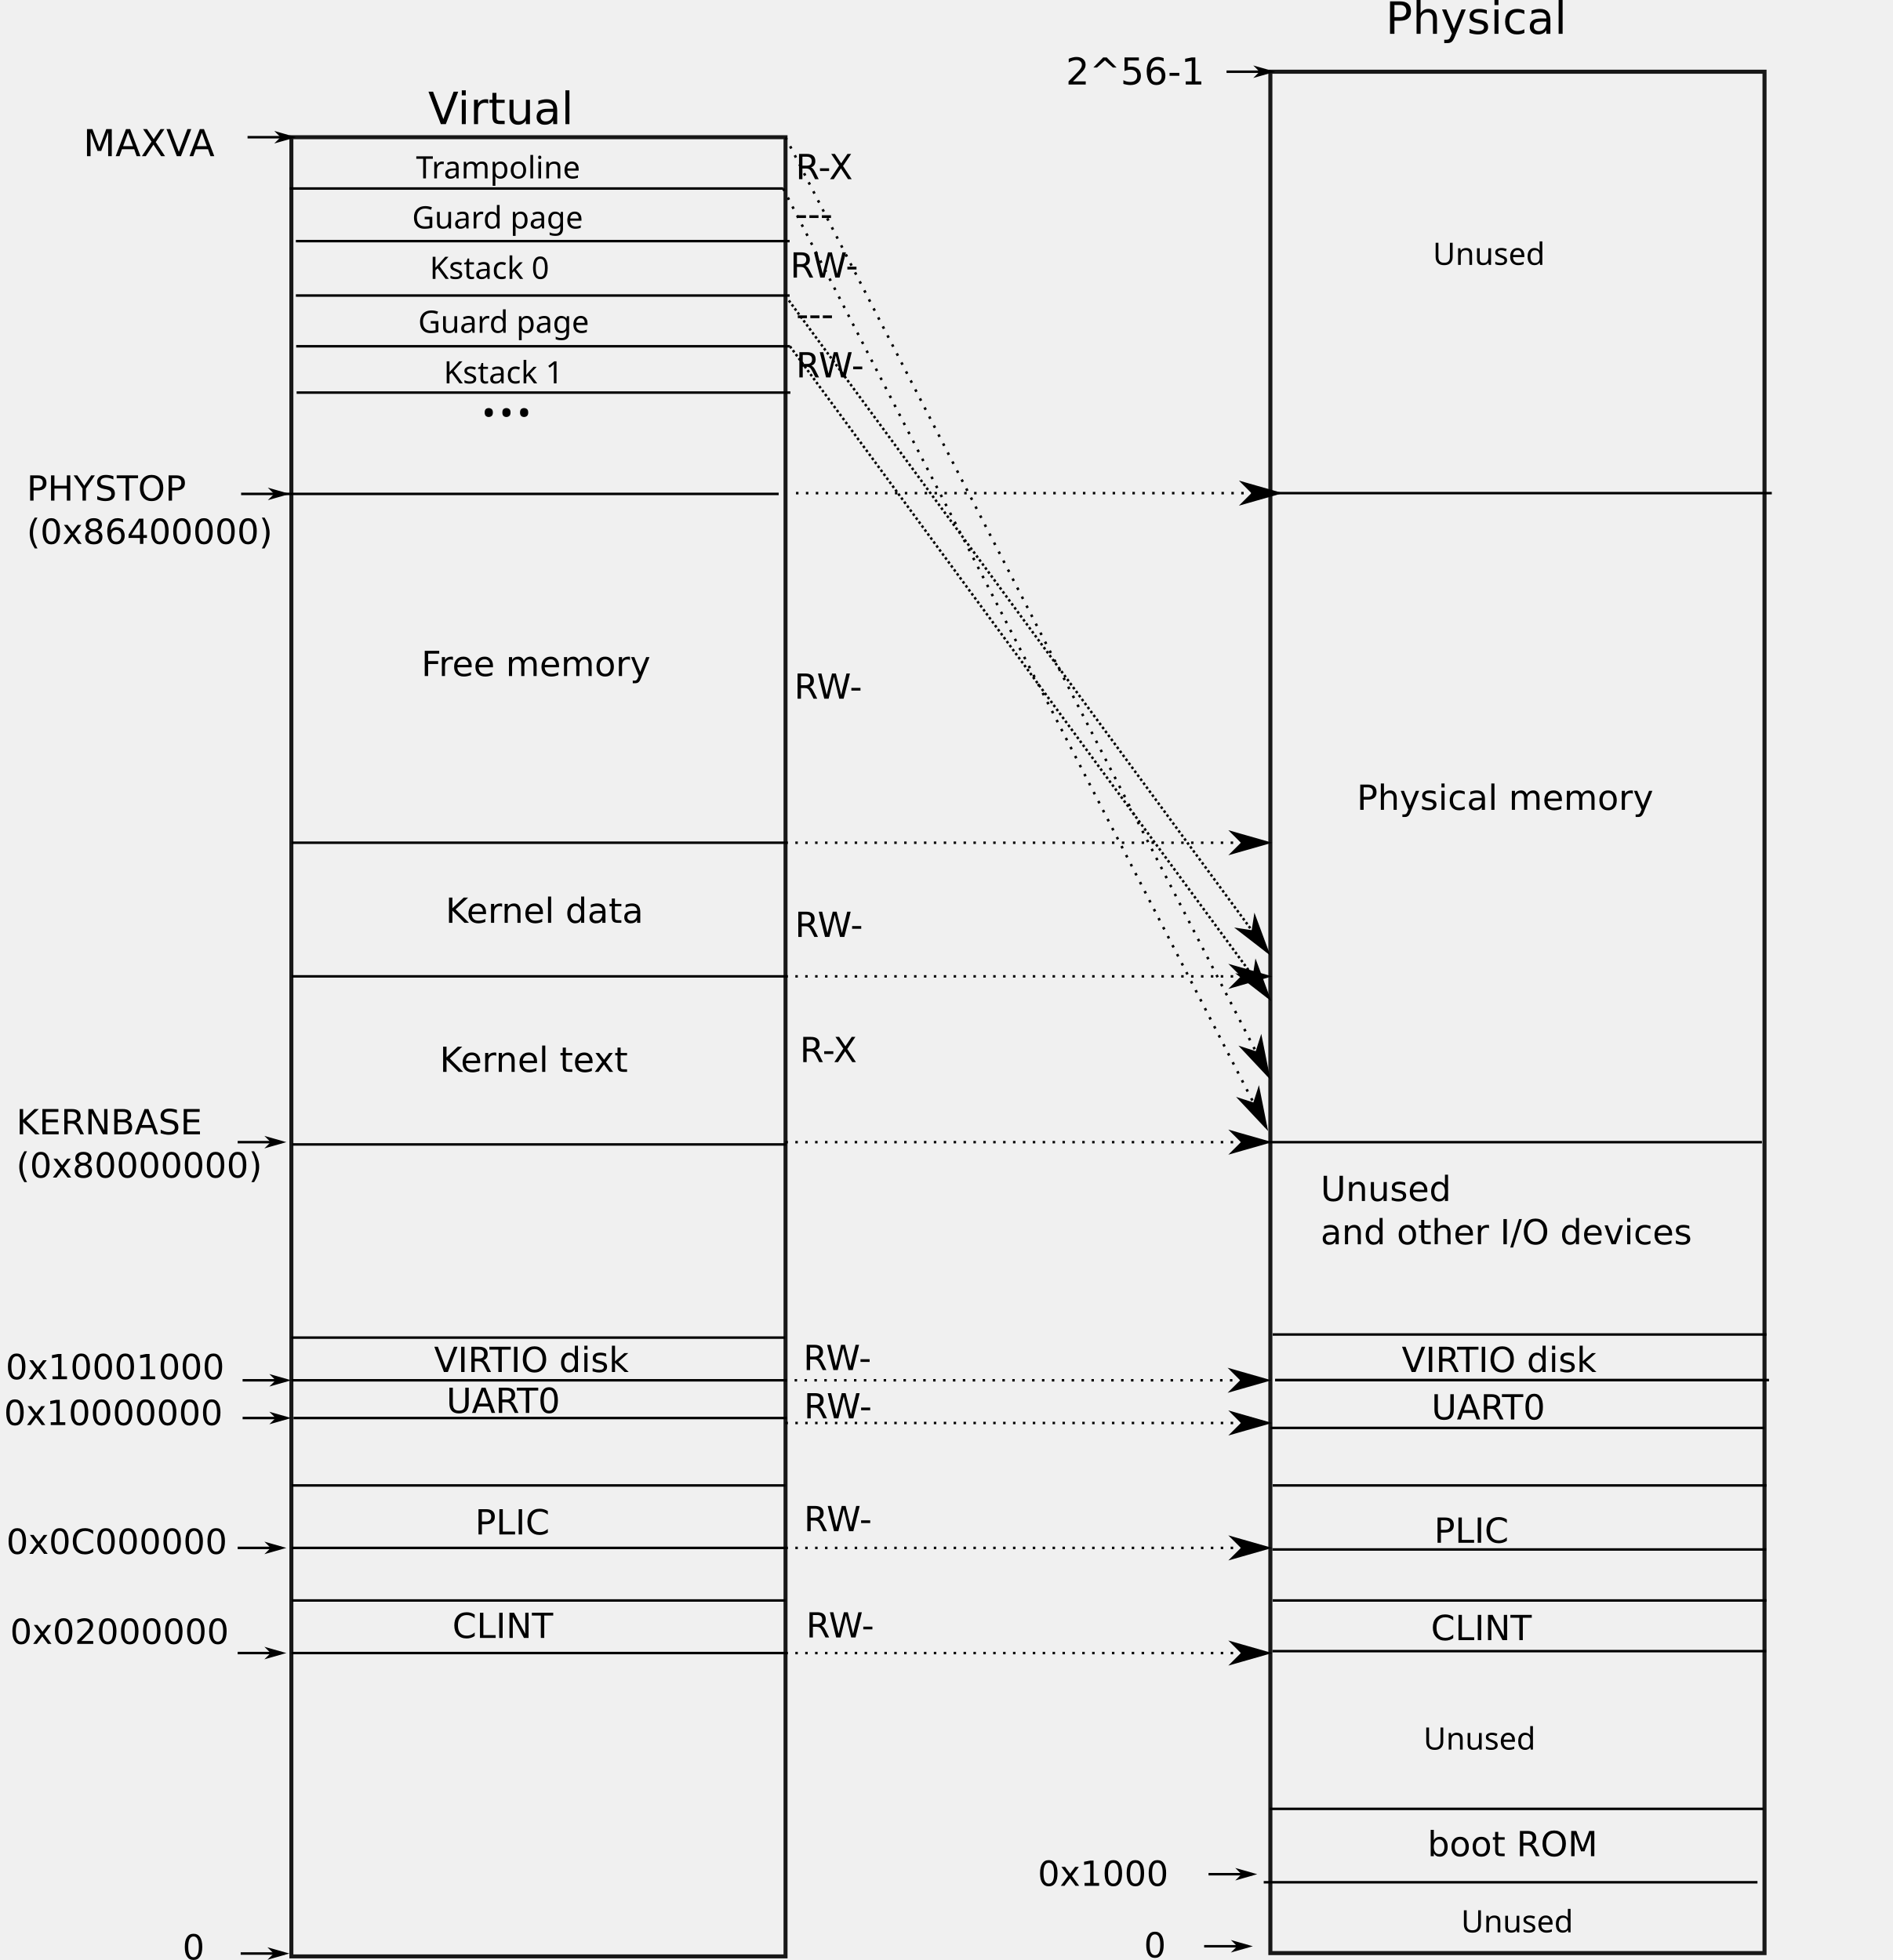
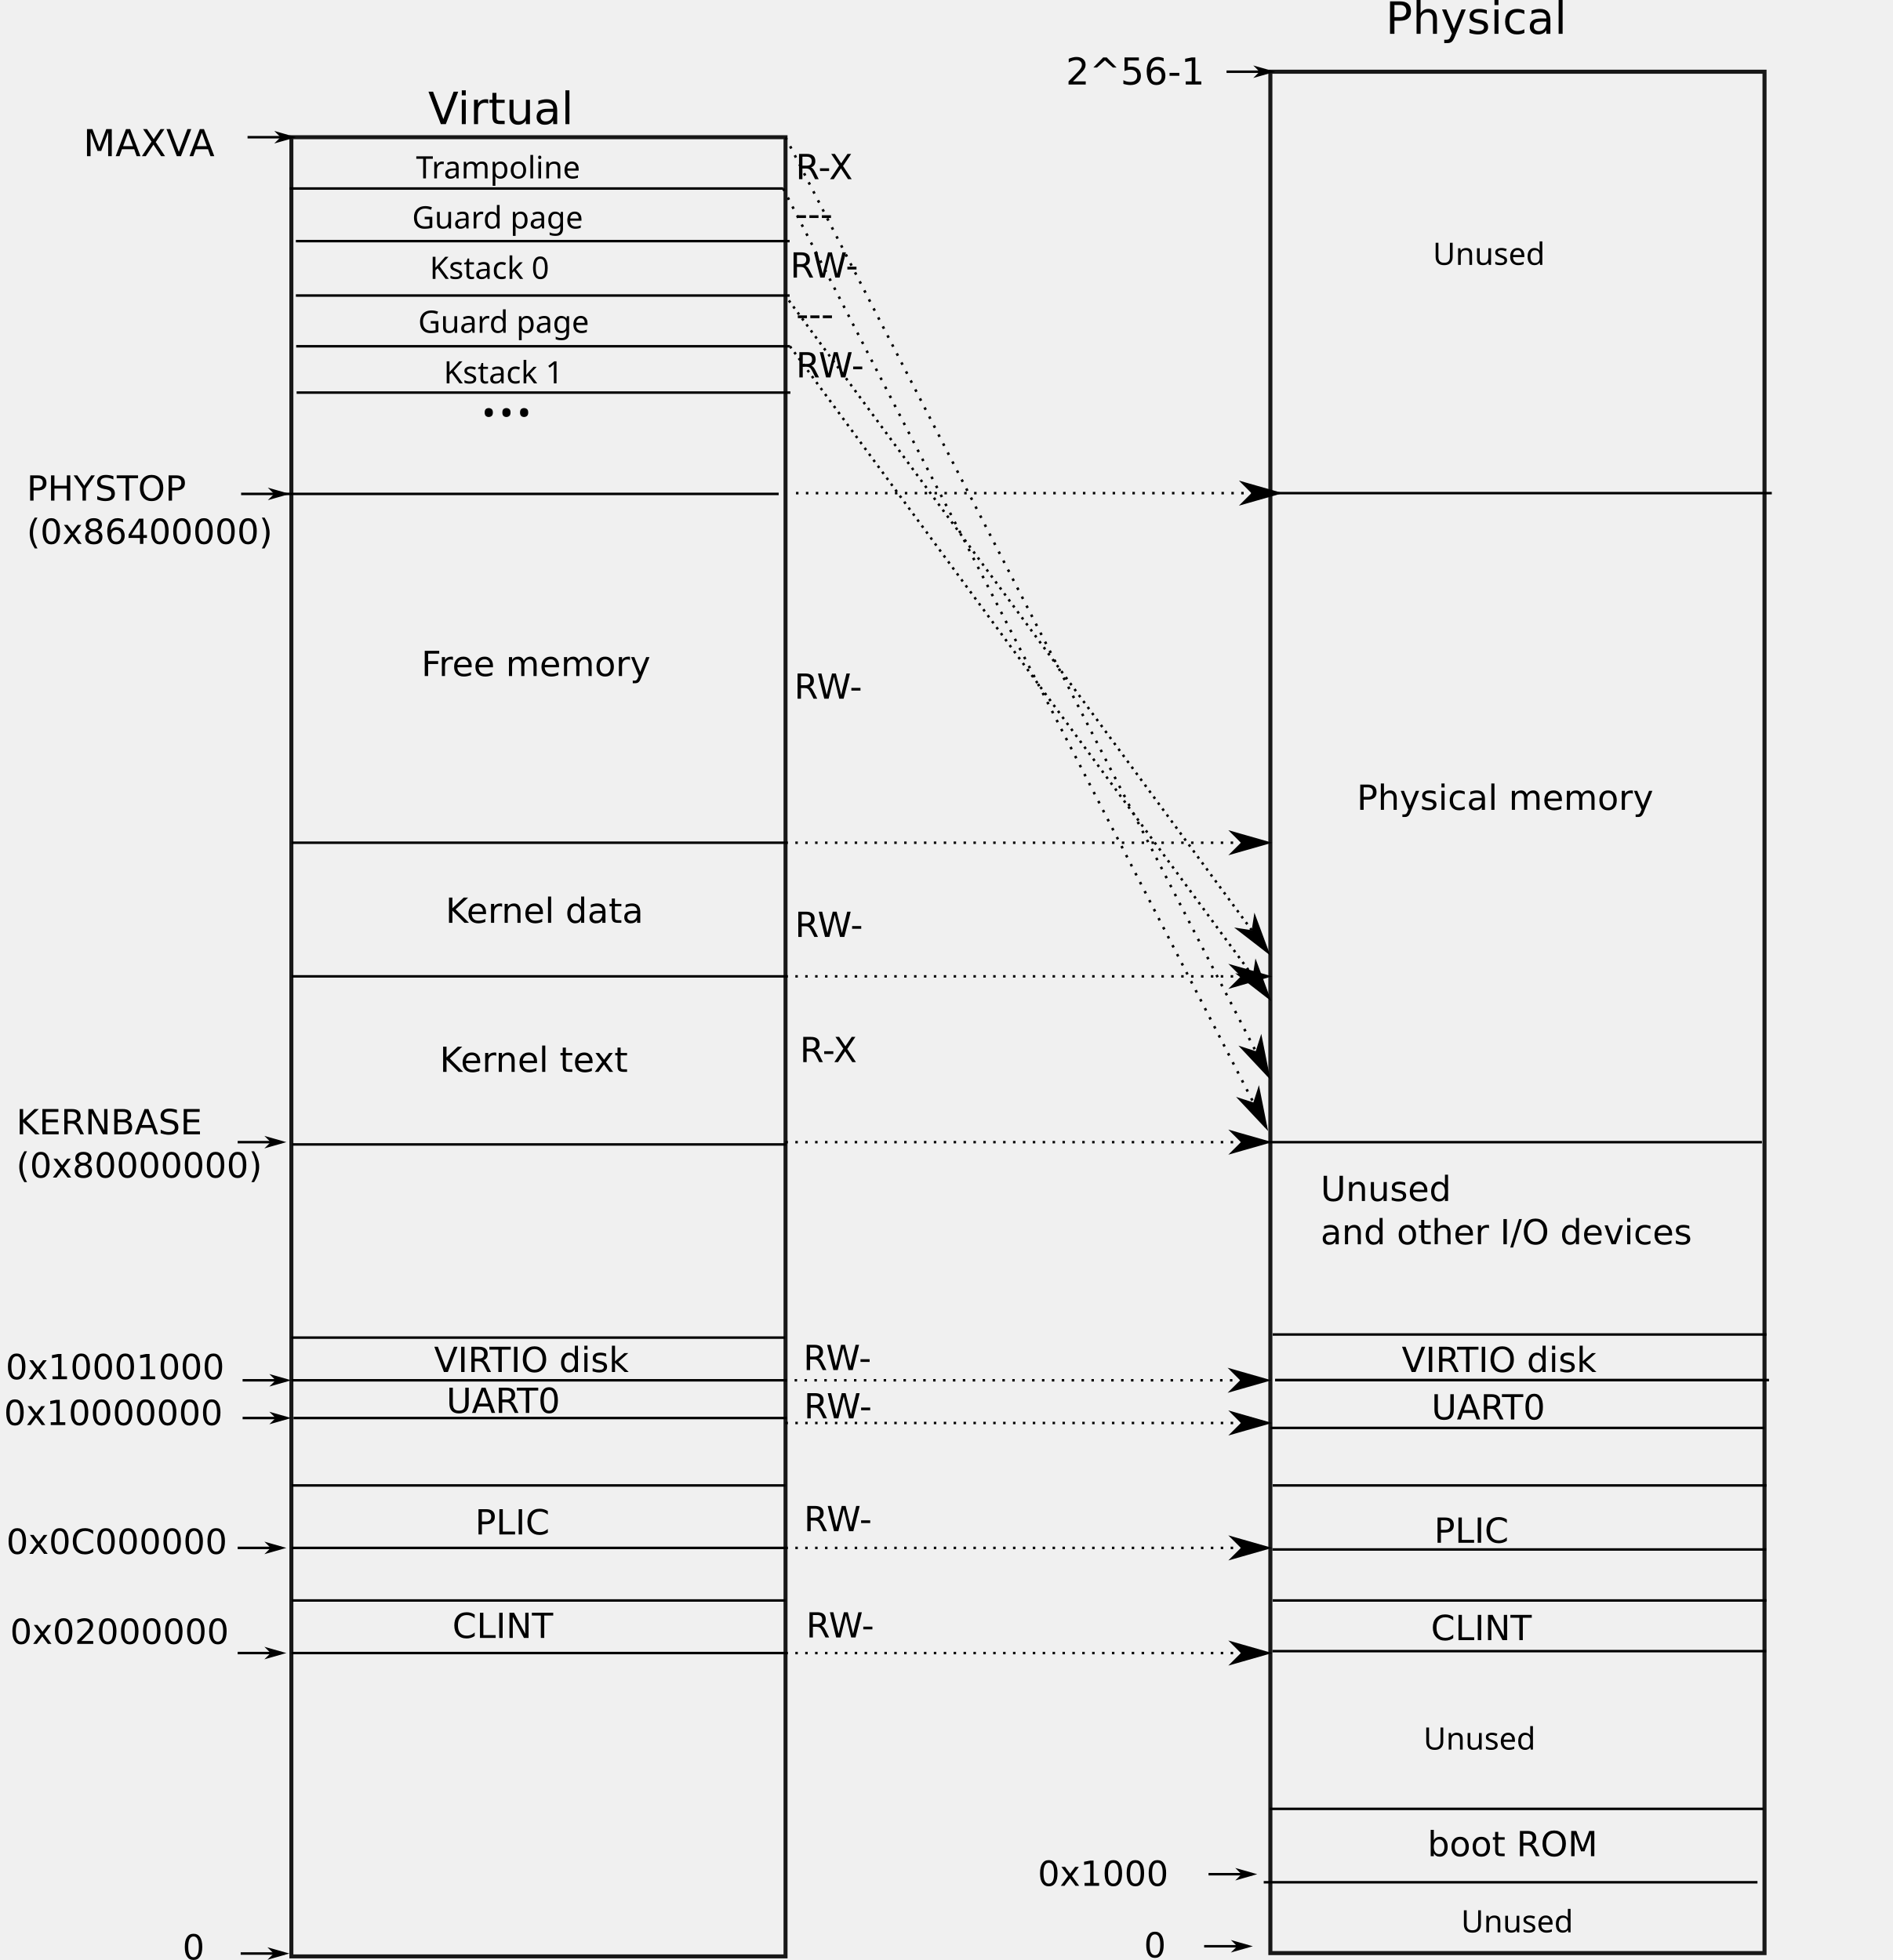
<svg xmlns="http://www.w3.org/2000/svg" width="7.969in" height="8.256in" id="svg3255" version="1.1">
  <defs id="defs3257">
    <marker style="overflow:visible" id="marker8792" refX="0" refY="0" orient="auto">
      <path transform="matrix(-0.8,0,0,-0.8,-10,0)" style="fill:#000000;fill-opacity:1;fill-rule:evenodd;stroke:#000000;stroke-width:1pt;stroke-opacity:1" d="M 0,0 5,-5 -12.5,0 5,5 Z" id="path8790" />
    </marker>
    <marker orient="auto" refY="0" refX="0" id="marker8600" style="overflow:visible">
      <path id="path4827" d="M 0,0 5,-5 -12.5,0 5,5 Z" style="fill:#000000;fill-opacity:1;fill-rule:evenodd;stroke:#000000;stroke-width:1pt;stroke-opacity:1" transform="matrix(-0.8,0,0,-0.8,-10,0)" />
    </marker>
    <marker style="overflow:visible" id="marker6781" refX="0" refY="0" orient="auto">
      <path transform="matrix(-0.8,0,0,-0.8,-10,0)" style="fill:#000000;fill-opacity:1;fill-rule:evenodd;stroke:#000000;stroke-width:1pt;stroke-opacity:1" d="M 0,0 5,-5 -12.5,0 5,5 Z" id="path6779" />
    </marker>
    <marker style="overflow:visible" id="marker6645" refX="0" refY="0" orient="auto">
      <path transform="matrix(-0.8,0,0,-0.8,-10,0)" style="fill:#000000;fill-opacity:1;fill-rule:evenodd;stroke:#000000;stroke-width:1pt;stroke-opacity:1" d="M 0,0 5,-5 -12.5,0 5,5 Z" id="path6643" />
    </marker>
    <marker orient="auto" refY="0" refX="0" id="marker6519" style="overflow:visible">
      <path id="path6517" d="M 0,0 5,-5 -12.5,0 5,5 Z" style="fill:#000000;fill-opacity:1;fill-rule:evenodd;stroke:#000000;stroke-width:1pt;stroke-opacity:1" transform="matrix(-0.8,0,0,-0.8,-10,0)" />
    </marker>
    <marker orient="auto" refY="0" refX="0" id="marker6395" style="overflow:visible">
      <path id="path6393" d="M 0,0 5,-5 -12.5,0 5,5 Z" style="fill:#000000;fill-opacity:1;fill-rule:evenodd;stroke:#000000;stroke-width:1pt;stroke-opacity:1" transform="matrix(-0.8,0,0,-0.8,-10,0)" />
    </marker>
    <marker orient="auto" refY="0" refX="0" id="marker6289" style="overflow:visible">
      <path id="path6287" d="M 0,0 5,-5 -12.5,0 5,5 Z" style="fill:#000000;fill-opacity:1;fill-rule:evenodd;stroke:#000000;stroke-width:1pt;stroke-opacity:1" transform="matrix(-0.8,0,0,-0.8,-10,0)" />
    </marker>
    <marker style="overflow:visible" id="marker6061" refX="0" refY="0" orient="auto">
      <path transform="matrix(-0.8,0,0,-0.8,-10,0)" style="fill:#000000;fill-opacity:1;fill-rule:evenodd;stroke:#000000;stroke-width:1pt;stroke-opacity:1" d="M 0,0 5,-5 -12.5,0 5,5 Z" id="path6059" />
    </marker>
    <marker style="overflow:visible" id="marker5961" refX="0" refY="0" orient="auto">
      <path transform="matrix(-0.8,0,0,-0.8,-10,0)" style="fill:#000000;fill-opacity:1;fill-rule:evenodd;stroke:#000000;stroke-width:1pt;stroke-opacity:1" d="M 0,0 5,-5 -12.5,0 5,5 Z" id="path5959" />
    </marker>
    <marker style="overflow:visible" id="marker5267" refX="0" refY="0" orient="auto">
      <path transform="matrix(-0.8,0,0,-0.8,-10,0)" style="fill:#000000;fill-opacity:1;fill-rule:evenodd;stroke:#000000;stroke-width:1pt;stroke-opacity:1" d="M 0,0 5,-5 -12.5,0 5,5 Z" id="path5265" />
    </marker>
    <marker style="overflow:visible" id="marker13662" refX="0" refY="0" orient="auto">
      <path transform="matrix(-0.8,0,0,-0.8,-10,0)" style="fill:#000000;fill-opacity:1;fill-rule:evenodd;stroke:#000000;stroke-width:1pt;stroke-opacity:1" d="M 0,0 5,-5 -12.5,0 5,5 Z" id="path13660" />
    </marker>
    <marker style="overflow:visible" id="marker8814" refX="0" refY="0" orient="auto">
      <path transform="matrix(-0.8,0,0,-0.8,-10,0)" style="fill:#000000;fill-opacity:1;fill-rule:evenodd;stroke:#000000;stroke-width:1pt;stroke-opacity:1" d="M 0,0 5,-5 -12.5,0 5,5 Z" id="path8812" />
    </marker>
    <marker style="overflow:visible" id="marker4791" refX="0" refY="0" orient="auto">
      <path transform="matrix(-0.8,0,0,-0.8,-10,0)" style="fill:#000000;fill-opacity:1;fill-rule:evenodd;stroke:#000000;stroke-width:1pt;stroke-opacity:1" d="M 0,0 5,-5 -12.5,0 5,5 Z" id="path4789" />
    </marker>
    <marker style="overflow:visible" id="marker4407" refX="0" refY="0" orient="auto">
      <path transform="matrix(-0.8,0,0,-0.8,-10,0)" style="fill:#000000;fill-opacity:1;fill-rule:evenodd;stroke:#000000;stroke-width:1pt;stroke-opacity:1" d="M 0,0 5,-5 -12.5,0 5,5 Z" id="path4405" />
    </marker>
    <marker orient="auto" refY="0" refX="0" id="marker3855" style="overflow:visible">
      <path id="path3853" d="M 0,0 5,-5 -12.5,0 5,5 Z" style="fill:#000000;fill-opacity:1;fill-rule:evenodd;stroke:#000000;stroke-width:1pt;stroke-opacity:1" transform="matrix(-0.8,0,0,-0.8,-10,0)" />
    </marker>
    <marker orient="auto" refY="0" refX="0" id="marker2193" style="overflow:visible">
      <path id="path2191" d="M 0,0 5,-5 -12.5,0 5,5 Z" style="fill:#000000;fill-opacity:1;fill-rule:evenodd;stroke:#000000;stroke-width:1pt;stroke-opacity:1" transform="matrix(-0.8,0,0,-0.8,-10,0)" />
    </marker>
    <marker style="overflow:visible" id="marker1967" refX="0" refY="0" orient="auto">
      <path transform="matrix(-0.8,0,0,-0.8,-10,0)" style="fill:#000000;fill-opacity:1;fill-rule:evenodd;stroke:#000000;stroke-width:1pt;stroke-opacity:1" d="M 0,0 5,-5 -12.5,0 5,5 Z" id="path1965" />
    </marker>
    <marker style="overflow:visible" id="marker1595" refX="0" refY="0" orient="auto">
      <path transform="matrix(-0.8,0,0,-0.8,-10,0)" style="fill:#000000;fill-opacity:1;fill-rule:evenodd;stroke:#000000;stroke-width:1pt;stroke-opacity:1" d="M 0,0 5,-5 -12.5,0 5,5 Z" id="path1593" />
    </marker>
    <marker orient="auto" refY="0" refX="0" id="Arrow1Lend" style="overflow:visible">
      <path id="path1174" d="M 0,0 5,-5 -12.5,0 5,5 Z" style="fill:#000000;fill-opacity:1;fill-rule:evenodd;stroke:#000000;stroke-width:1pt;stroke-opacity:1" transform="matrix(-0.8,0,0,-0.8,-10,0)" />
    </marker>
    <marker orient="auto" refY="0" refX="0" id="Arrow1Mend" style="overflow:visible">
      <path id="path4465" d="M 0,0 5,-5 -12.5,0 5,5 Z" style="fill-rule:evenodd;stroke:#000000;stroke-width:1pt;marker-start:none" transform="matrix(-0.4,0,0,-0.4,-4,0)" />
    </marker>
    <linearGradient id="linearGradient4342">
      <stop style="stop-color:#cdffca;stop-opacity:1" offset="0" id="stop4344" />
      <stop style="stop-color:#f9fff7;stop-opacity:1" offset="1" id="stop4346" />
    </linearGradient>
    <pattern patternUnits="userSpaceOnUse" width="20" height="20" patternTransform="translate(520,405)" id="pattern5485">
      <g id="g5479" transform="translate(-520,-405)">
        <path style="color:#000000;fill:#e4ffe2;fill-opacity:1;fill-rule:nonzero;stroke:none;stroke-width:1px;marker:none;visibility:visible;display:inline;overflow:visible;enable-background:accumulate" d="m 520,405 0,10 10,-10 -10,0 z" id="rect5372" />
        <path style="color:#000000;fill:#e2e2ff;fill-opacity:1;fill-rule:nonzero;stroke:none;stroke-width:1px;marker:none;visibility:visible;display:inline;overflow:visible;enable-background:accumulate" d="m 530,405 -10,10 0,10 20,-20 -10,0 z" id="rect5395" />
        <path style="color:#000000;fill:#e4ffe2;fill-opacity:1;fill-rule:nonzero;stroke:none;stroke-width:1px;marker:none;visibility:visible;display:inline;overflow:visible;enable-background:accumulate" d="m 540,405 -20,20 10,0 10,-10 0,-10 z" id="rect5418" />
        <path style="color:#000000;fill:#e2e2ff;fill-opacity:1;fill-rule:nonzero;stroke:none;stroke-width:1px;marker:none;visibility:visible;display:inline;overflow:visible;enable-background:accumulate" d="m 540,415 -10,10 10,0 0,-10 z" id="rect5420" />
      </g>
    </pattern>
    <pattern patternUnits="userSpaceOnUse" width="10" height="390" patternTransform="translate(495,260)" id="pattern5535">
      <rect y="0" x="0" height="390" width="5" id="rect5523" style="color:#000000;fill:none;stroke:none;stroke-width:0.999;marker:none;visibility:visible;display:inline;overflow:visible;enable-background:accumulate" />
      <rect style="color:#000000;fill:#e2e2ff;fill-opacity:1;fill-rule:nonzero;stroke:none;stroke-width:0.999;marker:none;visibility:visible;display:inline;overflow:visible;enable-background:accumulate" id="rect5525" width="5" height="390" x="5" y="0" />
    </pattern>
  </defs>
  <g id="layer2" style="display:inline" transform="translate(-15.07556,-18.72776)" />
  <g id="layer3" style="display:inline" transform="translate(-15.07556,-18.72776)" />
  <g id="layer5" style="display:none" transform="translate(-15.07556,-18.72776)">
    <rect style="color:#000000;display:inline;overflow:visible;visibility:visible;fill:#eeeeee;fill-opacity:1;fill-rule:evenodd;stroke:none;stroke-width:0.999;marker:none;enable-background:accumulate" id="rect4294" width="212.598" height="106.299" x="150.591" y="777.402" />
    <rect y="904.961" x="150.591" height="42.52" width="212.598" id="rect4296" style="color:#000000;display:inline;overflow:visible;visibility:visible;fill:#eeeeee;fill-opacity:1;fill-rule:evenodd;stroke:none;stroke-width:0.999;marker:none;enable-background:accumulate" />
    <rect y="352.205" x="150.591" height="42.52" width="212.598" id="rect4298" style="color:#000000;display:inline;overflow:visible;visibility:visible;fill:#eeeeee;fill-opacity:1;fill-rule:evenodd;stroke:none;stroke-width:0.999;marker:none;enable-background:accumulate" />
    <rect style="color:#000000;display:inline;overflow:visible;visibility:visible;fill:#eeeeee;fill-opacity:1;fill-rule:evenodd;stroke:none;stroke-width:0.999;marker:none;enable-background:accumulate" id="rect4430" width="159.449" height="42.52" x="496.063" y="713.622" />
  </g>
  <g id="layer4" style="display:inline" transform="translate(-15.07556,-18.72776)">
    <text xml:space="preserve" style="font-style:normal;font-weight:normal;line-height:0%;font-family:'Bitstream Vera Sans';fill:#000000;fill-opacity:1;stroke:none" x="477.56" y="810.246" id="text3321">
      <tspan id="tspan3323" x="477.56" y="810.246" style="font-size:14px;line-height:1.25">0</tspan>
    </text>
    <rect style="fill:none;stroke-width:1.5;stroke-miterlimit:4;stroke-dasharray:12, 12;stroke-dashoffset:0" id="rect2960" width="210.489" height="312.226" x="523.977" y="467.644" />
    <text xml:space="preserve" style="font-style:normal;font-weight:normal;line-height:0%;font-family:sans-serif;text-align:start;letter-spacing:0px;word-spacing:0px;writing-mode:lr-tb;text-anchor:start;fill:#000000;fill-opacity:1;stroke:none;stroke-width:1px;stroke-linecap:butt;stroke-linejoin:miter;stroke-opacity:1" x="183.253" y="90.868" id="text3527">
      <tspan id="tspan3530" x="183.253" y="90.868" style="font-size:12.5px;line-height:1.25">Trampoline</tspan>
    </text>
    <text id="text207" y="800.13" x="605.783" style="font-style:normal;font-weight:normal;line-height:0%;font-family:sans-serif;text-align:start;letter-spacing:0px;word-spacing:0px;writing-mode:lr-tb;text-anchor:start;fill:#000000;fill-opacity:1;stroke:none;stroke-width:1px;stroke-linecap:butt;stroke-linejoin:miter;stroke-opacity:1" xml:space="preserve">
      <tspan style="font-size:12.5px;line-height:1.25" y="800.13" x="605.783" id="tspan205">Unused</tspan>
    </text>
    <text xml:space="preserve" style="font-style:normal;font-weight:normal;line-height:0%;font-family:sans-serif;text-align:start;letter-spacing:0px;word-spacing:0px;writing-mode:lr-tb;text-anchor:start;fill:#000000;fill-opacity:1;stroke:none;stroke-width:1px;stroke-linecap:butt;stroke-linejoin:miter;stroke-opacity:1" x="590.565" y="726.217" id="text211">
      <tspan id="tspan209" x="590.565" y="726.217" style="font-size:12.5px;line-height:1.25">Unused</tspan>
    </text>
    <text xml:space="preserve" style="font-style:normal;font-weight:normal;line-height:0%;font-family:sans-serif;text-align:start;letter-spacing:0px;word-spacing:0px;writing-mode:lr-tb;text-anchor:start;fill:#000000;fill-opacity:1;stroke:none;stroke-width:1px;stroke-linecap:butt;stroke-linejoin:miter;stroke-opacity:1" x="594.361" y="125.832" id="text224">
      <tspan id="tspan222" x="594.361" y="125.832" style="font-size:12.5px;line-height:1.25">Unused</tspan>
    </text>
    <text id="text237" y="131.497" x="188.786" style="font-style:normal;font-weight:normal;line-height:0%;font-family:sans-serif;text-align:start;letter-spacing:0px;word-spacing:0px;writing-mode:lr-tb;text-anchor:start;fill:#000000;fill-opacity:1;stroke:none;stroke-width:1px;stroke-linecap:butt;stroke-linejoin:miter;stroke-opacity:1" xml:space="preserve">
      <tspan style="font-size:12.5px;line-height:1.25" y="131.497" x="188.786" id="tspan235">Kstack 0</tspan>
    </text>
    <text xml:space="preserve" style="font-style:normal;font-weight:normal;line-height:0%;font-family:sans-serif;text-align:start;letter-spacing:0px;word-spacing:0px;writing-mode:lr-tb;text-anchor:start;fill:#000000;fill-opacity:1;stroke:none;stroke-width:1px;stroke-linecap:butt;stroke-linejoin:miter;stroke-opacity:1" x="181.676" y="111.117" id="text247">
      <tspan id="tspan245" x="181.676" y="111.117" style="font-size:12.5px;line-height:1.25">Guard page</tspan>
    </text>
    <text id="text251" y="173.749" x="194.451" style="font-style:normal;font-weight:normal;line-height:0%;font-family:sans-serif;text-align:start;letter-spacing:0px;word-spacing:0px;writing-mode:lr-tb;text-anchor:start;fill:#000000;fill-opacity:1;stroke:none;stroke-width:1px;stroke-linecap:butt;stroke-linejoin:miter;stroke-opacity:1" xml:space="preserve">
      <tspan style="font-size:12.5px;line-height:1.25" y="173.749" x="194.451" id="tspan249">Kstack 1</tspan>
    </text>
    <text id="text1130" y="153.302" x="184.127" style="font-style:normal;font-weight:normal;line-height:0%;font-family:sans-serif;text-align:start;letter-spacing:0px;word-spacing:0px;writing-mode:lr-tb;text-anchor:start;fill:#000000;fill-opacity:1;stroke:none;stroke-width:1px;stroke-linecap:butt;stroke-linejoin:miter;stroke-opacity:1" xml:space="preserve">
      <tspan style="font-size:12.5px;line-height:1.25" y="153.302" x="184.127" id="tspan1128">Guard page</tspan>
    </text>
  </g>
  <g id="layer1" transform="translate(-15.07556,-81.09009)" style="display:inline;opacity:1">
    <path style="fill:none;stroke:#000000;stroke-width:1px;stroke-linecap:butt;stroke-linejoin:miter;stroke-opacity:1" d="M 529.497,707.659 H 729.113" id="path3358" />
    <path id="path4160" d="m 503.666,838.97 h 17.717" style="fill:none;stroke:#000000;stroke-width:0.999;stroke-linecap:butt;stroke-linejoin:miter;stroke-miterlimit:4;stroke-dasharray:none;stroke-opacity:1;marker-end:url(#Arrow1Mend)" />
    <text id="text4192" y="843.668" x="434.631" style="font-style:normal;font-weight:normal;line-height:0%;font-family:'Bitstream Vera Sans';text-align:start;text-anchor:start;fill:#000000;fill-opacity:1;stroke:none" xml:space="preserve">
      <tspan style="font-size:14px;line-height:1.25;text-align:start;text-anchor:start" y="843.668" x="434.631" id="tspan4194">0x1000</tspan>
    </text>
    <text xml:space="preserve" style="font-style:normal;font-weight:normal;line-height:0%;font-family:'Bitstream Vera Sans';text-align:start;text-anchor:start;fill:#000000;fill-opacity:1;stroke:none" x="88.867" y="873.444" id="text4268">
      <tspan id="tspan4270" x="88.867" y="873.444" style="font-size:14px;line-height:1.25;text-align:start;text-anchor:start">0</tspan>
    </text>
    <path id="path4272" d="m 112.383,871.045 h 17.717" style="fill:none;stroke:#000000;stroke-width:0.999;stroke-linecap:butt;stroke-linejoin:miter;stroke-miterlimit:4;stroke-dasharray:none;stroke-opacity:1;marker-end:url(#Arrow1Mend)" />
    <text xml:space="preserve" style="font-style:normal;font-weight:normal;line-height:0%;font-family:'Bitstream Vera Sans';text-align:start;text-anchor:start;fill:#000000;fill-opacity:1;stroke:none" x="336.73" y="153.534" id="text4921">
      <tspan id="tspan4923" x="336.73" y="153.534" style="font-size:14px;line-height:1.25;text-align:start;text-anchor:start">R-X</tspan>
    </text>
    <text xml:space="preserve" style="font-style:normal;font-weight:normal;line-height:0%;font-family:'Bitstream Vera Sans';fill:#000000;fill-opacity:1;stroke:none" x="188.152" y="131.29" id="text3276">
      <tspan id="tspan3278" x="188.152" y="131.29" style="font-size:18px;line-height:1.25">Virtual</tspan>
    </text>
    <text xml:space="preserve" style="font-style:normal;font-weight:normal;line-height:0%;font-family:'Bitstream Vera Sans';fill:#000000;fill-opacity:1;stroke:none" x="593.578" y="744.312" id="text3428">
      <tspan id="tspan3430" x="593.578" y="744.312" style="font-size:14px;line-height:1.25">CLINT</tspan>
    </text>
    <text xml:space="preserve" style="font-style:normal;font-weight:normal;line-height:0%;font-family:'Bitstream Vera Sans';fill:#000000;fill-opacity:1;stroke:none" x="192.85" y="514.529" id="text3545">
      <tspan x="192.85" y="514.529" id="tspan3529" style="font-size:14px;line-height:1.25">Kernel text</tspan>
    </text>
    <text xml:space="preserve" style="font-style:normal;font-weight:normal;line-height:0%;font-family:'Bitstream Vera Sans';fill:#000000;fill-opacity:1;stroke:none" x="592.218" y="831.681" id="text3549">
      <tspan id="tspan3551" x="592.218" y="831.681" style="font-size:14px;line-height:1.25">boot ROM</tspan>
    </text>
    <rect style="fill:none;stroke-width:1.5;stroke-miterlimit:4;stroke-dasharray:12, 12;stroke-dashoffset:0" id="rect2962" width="219.26" height="326.258" x="515.206" y="524.744" />
    <rect style="opacity:0;fill:#ffffff;stroke:#000000;stroke-opacity:0.897" id="rect3744" width="215.751" height="324.504" x="525.731" y="522.99" />
    <rect style="opacity:0;fill:#ffffff;stroke:#000000;stroke-width:0.999;stroke-miterlimit:4;stroke-dasharray:none;stroke-opacity:0.897" id="rect4474" width="224.522" height="342.045" x="509.944" y="508.957" />
    <rect style="opacity:0;fill:#ffffff;stroke:#000000;stroke-width:7.377;stroke-miterlimit:4;stroke-dasharray:none;stroke-opacity:0.897" id="rect4484" width="217.505" height="335.028" x="518.715" y="515.974" />
    <rect style="opacity:0;fill:#ffffff;stroke:#000000;stroke-width:7.377;stroke-miterlimit:4;stroke-dasharray:none;stroke-opacity:0.897" id="rect4490" width="357.831" height="263.111" x="994.561" y="472.548" transform="translate(0,62.36232)" />
    <rect style="opacity:0;fill:#ffffff;stroke:#000000;stroke-width:7.377;stroke-miterlimit:4;stroke-dasharray:none;stroke-opacity:0.897" id="rect4494" width="210.489" height="345.553" x="497.666" y="491.417" />
    <rect style="fill:none;stroke:#000000;stroke-width:1.643;stroke-miterlimit:4;stroke-dasharray:none;stroke-opacity:0.897" id="rect4496" width="199.779" height="760.78" x="528.665" y="110.091" ry="0" />
    <text xml:space="preserve" style="font-style:normal;font-weight:normal;line-height:0%;font-family:'Bitstream Vera Sans';fill:#000000;fill-opacity:1;stroke:none" x="578.353" y="463.351" id="text4498">
      <tspan id="tspan4500" x="578.353" y="463.351" style="font-size:18px;line-height:1.25"> </tspan>
    </text>
    <text xml:space="preserve" style="font-style:normal;font-weight:normal;line-height:0%;font-family:'Bitstream Vera Sans';fill:#000000;fill-opacity:1;stroke:none" x="575.279" y="94.766" id="text4502">
      <tspan id="tspan4504" x="575.279" y="94.766" style="font-size:18px;line-height:1.25">Physical</tspan>
    </text>
    <path style="fill:none;stroke:#000000;stroke-width:0.999;stroke-linecap:butt;stroke-linejoin:miter;stroke-miterlimit:4;stroke-dasharray:none;stroke-opacity:1;marker-end:url(#Arrow1Mend)" d="m 111.157,749.543 h 17.717" id="path4597" />
    <path style="fill:none;stroke:#000000;stroke-width:0.999;stroke-linecap:butt;stroke-linejoin:miter;stroke-miterlimit:4;stroke-dasharray:none;stroke-opacity:1;marker-end:url(#Arrow1Mend)" d="m 501.892,868.108 h 17.717" id="path4599" />
    <path style="fill:none;stroke:#000000;stroke-width:1px;stroke-linecap:butt;stroke-linejoin:miter;stroke-opacity:1" d="M 525.977,842.232 H 725.593" id="path4617" />
    <text id="text2980" y="115.26" x="445.972" style="font-style:normal;font-variant:normal;font-weight:normal;font-stretch:normal;line-height:0%;font-family:'Bitstream Vera Sans';-inkscape-font-specification:'Bitstream Vera Sans, Normal';text-align:start;writing-mode:lr-tb;text-anchor:start;fill:#000000;fill-opacity:1;stroke:none" xml:space="preserve">
      <tspan id="tspan3518" x="445.972" y="115.26" style="font-size:15px;line-height:1.25">2^56-1</tspan>
    </text>
    <path id="path3039" d="M 528.41,812.55 H 728.026" style="fill:none;stroke:#000000;stroke-width:1px;stroke-linecap:butt;stroke-linejoin:miter;stroke-opacity:1" />
    <path id="path3147" d="M 529.497,748.768 H 729.113" style="fill:none;stroke:#000000;stroke-width:1px;stroke-linecap:butt;stroke-linejoin:miter;stroke-opacity:1" />
    <text xml:space="preserve" style="font-style:normal;font-variant:normal;font-weight:bold;font-stretch:normal;line-height:0%;font-family:'Bitstream Vera Sans';-inkscape-font-specification:'Sans Bold';text-align:start;letter-spacing:0px;word-spacing:0px;writing-mode:lr-tb;text-anchor:start;fill:#000000;fill-opacity:1;stroke:none" x="467.739" y="697.275" id="text3149">
      <tspan id="tspan3151" x="467.739" y="697.275" style="font-size:22px;line-height:1"> </tspan>
    </text>
    <text id="text3197" y="566.746" x="548.98" style="font-style:normal;font-weight:normal;line-height:0%;font-family:'Bitstream Vera Sans';fill:#000000;fill-opacity:1;stroke:none" xml:space="preserve">
      <tspan y="566.746" x="548.98" id="tspan3201" style="font-size:14px;line-height:1.25">Unused </tspan>
      <tspan y="584.246" x="548.98" style="font-size:14px;line-height:1.25" id="tspan263">and other I/O devices</tspan>
    </text>
    <text xml:space="preserve" style="font-style:normal;font-weight:normal;line-height:0%;font-family:sans-serif;text-align:start;letter-spacing:0px;word-spacing:0px;writing-mode:lr-tb;text-anchor:start;fill:#000000;fill-opacity:1;stroke:none;stroke-width:1px;stroke-linecap:butt;stroke-linejoin:miter;stroke-opacity:1" x="513.391" y="515.754" id="text3513">
      <tspan id="tspan3515" x="513.391" y="515.754" style="font-size:12.5px;line-height:1.25"> </tspan>
    </text>
    <path id="path3574" d="m 510.948,110.091 h 17.717" style="fill:none;stroke:#000000;stroke-width:0.999;stroke-linecap:butt;stroke-linejoin:miter;stroke-miterlimit:4;stroke-dasharray:none;stroke-opacity:1;marker-end:url(#Arrow1Mend)" />
    <path style="fill:none;stroke:#000000;stroke-width:0.999;stroke-linecap:butt;stroke-linejoin:miter;stroke-miterlimit:4;stroke-dasharray:none;stroke-opacity:1;marker-end:url(#Arrow1Mend)" d="m 111.157,707.024 h 17.717" id="path3519" />
    <path id="path3520" d="M 528.762,658.504 H 728.378" style="fill:none;stroke:#000000;stroke-width:1px;stroke-linecap:butt;stroke-linejoin:miter;stroke-opacity:1" />
    <path id="path3536" d="m 111.157,542.945 h 17.717" style="fill:none;stroke:#000000;stroke-width:0.999;stroke-linecap:butt;stroke-linejoin:miter;stroke-miterlimit:4;stroke-dasharray:none;stroke-opacity:1;marker-end:url(#Arrow1Mend)" />
    <text xml:space="preserve" style="font-style:normal;font-weight:normal;line-height:0%;font-family:'Bitstream Vera Sans';text-align:start;text-anchor:start;fill:#000000;fill-opacity:1;stroke:none" x="19.166" y="745.834" id="text219">
      <tspan id="tspan217" x="19.166" y="745.834" style="font-size:14px;line-height:1.25;text-align:start;text-anchor:start">0x02000000</tspan>
    </text>
    <text id="text223" y="709.438" x="17.623" style="font-style:normal;font-weight:normal;line-height:0%;font-family:'Bitstream Vera Sans';text-align:start;text-anchor:start;fill:#000000;fill-opacity:1;stroke:none" xml:space="preserve">
      <tspan style="font-size:14px;line-height:1.25;text-align:start;text-anchor:start" y="709.438" x="17.623" id="tspan221">0x0C000000</tspan>
    </text>
    <text xml:space="preserve" style="font-style:normal;font-weight:normal;line-height:0%;font-family:'Bitstream Vera Sans';fill:#000000;fill-opacity:1;stroke:none" x="594.874" y="704.941" id="text227">
      <tspan id="tspan225" x="594.874" y="704.941" style="font-size:14px;line-height:1.25">PLIC</tspan>
    </text>
    <text id="text231" y="655.072" x="593.787" style="font-style:normal;font-weight:normal;line-height:0%;font-family:'Bitstream Vera Sans';fill:#000000;fill-opacity:1;stroke:none" xml:space="preserve">
      <tspan style="font-size:14px;line-height:1.25" y="655.072" x="593.787" id="tspan229">UART0</tspan>
    </text>
    <text xml:space="preserve" style="font-style:normal;font-weight:normal;line-height:0%;font-family:'Bitstream Vera Sans';fill:#000000;fill-opacity:1;stroke:none" x="581.787" y="635.898" id="text235">
      <tspan id="tspan233" x="581.787" y="635.898" style="font-size:14px;line-height:1.25">VIRTIO disk</tspan>
    </text>
    <path style="fill:none;stroke:#000000;stroke-width:1px;stroke-linecap:butt;stroke-linejoin:miter;stroke-opacity:1" d="M 530.584,639.181 H 730.2" id="path237" />
    <path id="path239" d="M 530.584,639.181 H 730.2" style="fill:none;stroke:#000000;stroke-width:1px;stroke-linecap:butt;stroke-linejoin:miter;stroke-opacity:1" />
    <path style="fill:none;stroke:#000000;stroke-width:1px;stroke-linecap:butt;stroke-linejoin:miter;stroke-opacity:1" d="M 529.62,620.725 H 729.236" id="path241" />
    <text xml:space="preserve" style="font-style:normal;font-weight:normal;line-height:0%;font-family:'Bitstream Vera Sans';text-align:start;text-anchor:start;fill:#000000;fill-opacity:1;stroke:none" x="16.672" y="657.352" id="text245">
      <tspan id="tspan243" x="16.672" y="657.352" style="font-size:14px;line-height:1.25;text-align:start;text-anchor:start">0x10000000</tspan>
    </text>
    <text id="text249" y="638.798" x="17.367" style="font-style:normal;font-weight:normal;line-height:0%;font-family:'Bitstream Vera Sans';text-align:start;text-anchor:start;fill:#000000;fill-opacity:1;stroke:none" xml:space="preserve">
      <tspan style="font-size:14px;line-height:1.25;text-align:start;text-anchor:start" y="638.798" x="17.367" id="tspan247">0x10001000</tspan>
    </text>
    <text id="text253" y="527.379" x="21.67" style="font-style:normal;font-weight:normal;line-height:0%;font-family:'Bitstream Vera Sans';text-align:start;text-anchor:start;fill:#000000;fill-opacity:1;stroke:none" xml:space="preserve">
      <tspan style="font-size:14px;line-height:1.25;text-align:start;text-anchor:start" y="530.496" x="21.67" id="tspan251" />
      <tspan style="font-size:14px;line-height:1.25;text-align:start;text-anchor:start" y="539.765" x="21.67" id="tspan1187">KERNBASE </tspan>
      <tspan style="font-size:14px;line-height:1.25;text-align:start;text-anchor:start" y="557.265" x="21.67" id="tspan1193">(0x80000000)</tspan>
      <tspan style="font-size:14px;line-height:1.25;text-align:start;text-anchor:start" y="565.496" x="21.67" id="tspan1185" />
    </text>
    <path style="fill:none;stroke:#000000;stroke-width:0.999;stroke-linecap:butt;stroke-linejoin:miter;stroke-miterlimit:4;stroke-dasharray:none;stroke-opacity:1;marker-end:url(#Arrow1Mend)" d="m 113.157,639.244 h 17.717" id="path255" />
    <path id="path257" d="m 113.157,654.504 h 17.717" style="fill:none;stroke:#000000;stroke-width:0.999;stroke-linecap:butt;stroke-linejoin:miter;stroke-miterlimit:4;stroke-dasharray:none;stroke-opacity:1;marker-end:url(#Arrow1Mend)" />
    <path id="path259" d="M 527.783,542.956 H 727.399" style="fill:none;stroke:#000000;stroke-width:1px;stroke-linecap:butt;stroke-linejoin:miter;stroke-opacity:1" />
    <path style="fill:none;stroke:#000000;stroke-width:0.999;stroke-linecap:butt;stroke-linejoin:miter;stroke-miterlimit:4;stroke-dasharray:none;stroke-opacity:1;marker-end:url(#Arrow1Mend)" d="m 112.554,280.815 h 17.717" id="path272" />
    <text xml:space="preserve" style="font-style:normal;font-weight:normal;line-height:0%;font-family:'Bitstream Vera Sans';text-align:start;text-anchor:start;fill:#000000;fill-opacity:1;stroke:none" x="25.89" y="283.515" id="text276">
      <tspan id="tspan274" x="25.89" y="283.515" style="font-size:14px;line-height:1.25;text-align:start;text-anchor:start">PHYSTOP </tspan>
      <tspan x="25.89" y="301.015" style="font-size:14px;line-height:1.25;text-align:start;text-anchor:start" id="tspan1191">(0x86400000)</tspan>
      <tspan x="25.89" y="309.245" style="font-size:14px;line-height:1.25;text-align:start;text-anchor:start" id="tspan1189" />
    </text>
    <rect ry="0" y="136.575" x="132.874" height="735.63" width="199.779" id="rect282" style="fill:none;stroke:#000000;stroke-width:1.616;stroke-miterlimit:4;stroke-dasharray:none;stroke-opacity:0.897" />
    <path style="fill:none;stroke:#000000;stroke-width:0.999;stroke-linecap:butt;stroke-linejoin:miter;stroke-miterlimit:4;stroke-dasharray:none;stroke-opacity:1;marker-end:url(#Arrow1Mend)" d="m 115.157,136.575 h 17.717" id="path290" />
    <text id="text304" y="144.233" x="48.777" style="font-style:normal;font-variant:normal;font-weight:normal;font-stretch:normal;line-height:0%;font-family:'Bitstream Vera Sans';-inkscape-font-specification:'Bitstream Vera Sans, Normal';text-align:start;writing-mode:lr-tb;text-anchor:start;fill:#000000;fill-opacity:1;stroke:none" xml:space="preserve">
      <tspan id="tspan302" x="48.777" y="144.233" style="font-size:15px;line-height:1.25">MAXVA</tspan>
    </text>
    <path id="path322" d="M 130.271,280.815 H 329.887" style="fill:none;stroke:#000000;stroke-width:1px;stroke-linecap:butt;stroke-linejoin:miter;stroke-opacity:1" />
    <text id="text326" y="454.256" x="195.222" style="font-style:normal;font-weight:normal;line-height:0%;font-family:'Bitstream Vera Sans';fill:#000000;fill-opacity:1;stroke:none" xml:space="preserve">
      <tspan style="font-size:14px;line-height:1.25" id="tspan324" y="454.256" x="195.222">Kernel data</tspan>
    </text>
    <path id="path328" d="M 133.217,543.869 H 332.833" style="fill:none;stroke:#000000;stroke-width:1px;stroke-linecap:butt;stroke-linejoin:miter;stroke-opacity:1" />
    <path style="fill:none;stroke:#000000;stroke-width:1px;stroke-linecap:butt;stroke-linejoin:miter;stroke-opacity:1" d="M 132.998,475.906 H 332.614" id="path330" />
    <text xml:space="preserve" style="font-style:normal;font-weight:normal;line-height:0%;font-family:'Bitstream Vera Sans';text-align:start;text-anchor:start;fill:#000000;fill-opacity:1;stroke:none" x="338.441" y="510.584" id="text338">
      <tspan id="tspan336" x="338.441" y="510.584" style="font-size:14px;line-height:1.25;text-align:start;text-anchor:start">R-X</tspan>
    </text>
    <text xml:space="preserve" style="font-style:normal;font-weight:normal;line-height:0%;font-family:'Bitstream Vera Sans';text-align:start;text-anchor:start;fill:#000000;fill-opacity:1;stroke:none" x="336.445" y="459.952" id="text350">
      <tspan id="tspan348" x="336.445" y="459.952" style="font-size:14px;line-height:1.25;text-align:start;text-anchor:start">RW-</tspan>
    </text>
    <path style="fill:none;fill-rule:evenodd;stroke:#000000;stroke-width:1;stroke-linecap:butt;stroke-linejoin:miter;stroke-miterlimit:4;stroke-dasharray:1, 3;stroke-dashoffset:0;stroke-opacity:1;marker-end:url(#marker6781)" d="m 332.614,421.867 c 194.882,0 194.882,0 194.882,0 v 0" id="path356" />
    <path id="path1591" d="m 332.614,542.945 c 194.882,0 194.882,0 194.882,0 v 0" style="fill:none;fill-rule:evenodd;stroke:#000000;stroke-width:1;stroke-linecap:butt;stroke-linejoin:miter;stroke-miterlimit:4;stroke-dasharray:1, 3;stroke-dashoffset:0;stroke-opacity:1;marker-end:url(#marker1595)" />
    <path id="path1963" d="m 332.614,475.906 c 194.882,0 194.882,0 194.882,0 v 0" style="fill:none;fill-rule:evenodd;stroke:#000000;stroke-width:1;stroke-linecap:butt;stroke-linejoin:miter;stroke-miterlimit:4;stroke-dasharray:1, 3;stroke-dashoffset:0;stroke-opacity:1;marker-end:url(#marker1967)" />
    <text xml:space="preserve" style="font-style:normal;font-weight:normal;line-height:0%;font-family:'Bitstream Vera Sans';fill:#000000;fill-opacity:1;stroke:none" x="563.621" y="408.552" id="text2181">
      <tspan x="563.621" y="408.552" id="tspan2179" style="font-size:14px;line-height:1.25">Physical memory</tspan>
    </text>
    <path style="fill:none;fill-rule:evenodd;stroke:#000000;stroke-width:1;stroke-linecap:butt;stroke-linejoin:miter;stroke-miterlimit:4;stroke-dasharray:1, 3;stroke-dashoffset:0;stroke-opacity:1;marker-end:url(#marker2193)" d="m 332.323,639.244 c 194.882,0 194.882,0 194.882,0 v 0" id="path2189" />
    <path style="fill:none;stroke:#000000;stroke-width:1px;stroke-linecap:butt;stroke-linejoin:miter;stroke-opacity:1" d="M 132.998,639.244 H 332.614" id="path3551" />
    <path id="path3553" d="M 132.874,621.984 H 332.49" style="fill:none;stroke:#000000;stroke-width:1px;stroke-linecap:butt;stroke-linejoin:miter;stroke-opacity:1" />
    <path id="path3555" d="M 133.732,654.504 H 333.348" style="fill:none;stroke:#000000;stroke-width:1px;stroke-linecap:butt;stroke-linejoin:miter;stroke-opacity:1" />
    <text id="text3559" y="635.898" x="190.559" style="font-style:normal;font-weight:normal;line-height:0%;font-family:'Bitstream Vera Sans';fill:#000000;fill-opacity:1;stroke:none" xml:space="preserve">
      <tspan style="font-size:14px;line-height:1.25" y="635.898" x="190.559" id="tspan3557">VIRTIO disk</tspan>
    </text>
    <text xml:space="preserve" style="font-style:normal;font-weight:normal;line-height:0%;font-family:'Bitstream Vera Sans';fill:#000000;fill-opacity:1;stroke:none" x="195.542" y="652.44" id="text3563">
      <tspan id="tspan3561" x="195.542" y="652.44" style="font-size:14px;line-height:1.25">UART0</tspan>
    </text>
    <path style="fill:none;stroke:#000000;stroke-width:1px;stroke-linecap:butt;stroke-linejoin:miter;stroke-opacity:1" d="M 132.998,749.543 H 332.614" id="path3565" />
    <text id="text3569" y="743.435" x="197.964" style="font-style:normal;font-weight:normal;line-height:0%;font-family:'Bitstream Vera Sans';fill:#000000;fill-opacity:1;stroke:none" xml:space="preserve">
      <tspan style="font-size:14px;line-height:1.25" y="743.435" x="197.964" id="tspan3567">CLINT</tspan>
    </text>
    <path id="path3571" d="M 529.62,728.284 H 729.236" style="fill:none;stroke:#000000;stroke-width:1px;stroke-linecap:butt;stroke-linejoin:miter;stroke-opacity:1" />
    <path id="path3573" d="M 132.998,728.284 H 332.614" style="fill:none;stroke:#000000;stroke-width:1px;stroke-linecap:butt;stroke-linejoin:miter;stroke-opacity:1" />
    <text id="text3577" y="701.573" x="207.155" style="font-style:normal;font-weight:normal;line-height:0%;font-family:'Bitstream Vera Sans';fill:#000000;fill-opacity:1;stroke:none" xml:space="preserve">
      <tspan style="font-size:14px;line-height:1.25" y="701.573" x="207.155" id="tspan3575">PLIC</tspan>
    </text>
    <path style="fill:none;stroke:#000000;stroke-width:1px;stroke-linecap:butt;stroke-linejoin:miter;stroke-opacity:1" d="M 132.998,707.024 H 332.614" id="path3579" />
    <path id="path3581" d="M 132.998,681.764 H 332.614" style="fill:none;stroke:#000000;stroke-width:1px;stroke-linecap:butt;stroke-linejoin:miter;stroke-opacity:1" />
    <path style="fill:none;stroke:#000000;stroke-width:1px;stroke-linecap:butt;stroke-linejoin:miter;stroke-opacity:1" d="M 529.62,681.764 H 729.236" id="path3583" />
    <text id="text3587" y="635.103" x="339.836" style="font-style:normal;font-weight:normal;line-height:0%;font-family:'Bitstream Vera Sans';text-align:start;text-anchor:start;fill:#000000;fill-opacity:1;stroke:none" xml:space="preserve">
      <tspan style="font-size:14px;line-height:1.25;text-align:start;text-anchor:start" y="635.103" x="339.836" id="tspan3585">RW-</tspan>
    </text>
    <text id="text3835" y="654.647" x="340.081" style="font-style:normal;font-weight:normal;line-height:0%;font-family:'Bitstream Vera Sans';text-align:start;text-anchor:start;fill:#000000;fill-opacity:1;stroke:none" xml:space="preserve">
      <tspan style="font-size:14px;line-height:1.25;text-align:start;text-anchor:start" y="654.647" x="340.081" id="tspan3833">RW-</tspan>
    </text>
    <text xml:space="preserve" style="font-style:normal;font-weight:normal;line-height:0%;font-family:'Bitstream Vera Sans';text-align:start;text-anchor:start;fill:#000000;fill-opacity:1;stroke:none" x="340.081" y="700.261" id="text3839">
      <tspan id="tspan3837" x="340.081" y="700.261" style="font-size:14px;line-height:1.25;text-align:start;text-anchor:start">RW-</tspan>
    </text>
    <text id="text3843" y="743.244" x="340.959" style="font-style:normal;font-weight:normal;line-height:0%;font-family:'Bitstream Vera Sans';text-align:start;text-anchor:start;fill:#000000;fill-opacity:1;stroke:none" xml:space="preserve">
      <tspan style="font-size:14px;line-height:1.25;text-align:start;text-anchor:start" y="743.244" x="340.959" id="tspan3841">RW-</tspan>
    </text>
    <path style="fill:none;fill-rule:evenodd;stroke:#000000;stroke-width:1;stroke-linecap:butt;stroke-linejoin:miter;stroke-miterlimit:4;stroke-dasharray:1, 3;stroke-dashoffset:0;stroke-opacity:1;marker-end:url(#marker3855)" d="m 332.614,707.024 c 194.882,0 194.882,0 194.882,0 v 0" id="path3851" />
    <path id="path4403" d="m 332.614,656.504 c 194.882,0 194.882,0 194.882,0 v 0" style="fill:none;fill-rule:evenodd;stroke:#000000;stroke-width:1;stroke-linecap:butt;stroke-linejoin:miter;stroke-miterlimit:4;stroke-dasharray:1, 3;stroke-dashoffset:0;stroke-opacity:1;marker-end:url(#marker4407)" />
    <path id="path4787" d="m 332.614,749.543 c 194.882,0 194.882,0 194.882,0 v 0" style="fill:none;fill-rule:evenodd;stroke:#000000;stroke-width:1;stroke-linecap:butt;stroke-linejoin:miter;stroke-miterlimit:4;stroke-dasharray:1, 3;stroke-dashoffset:0;stroke-opacity:1;marker-end:url(#marker4791)" />
    <path id="path226" d="M 132.998,421.867 H 332.614" style="fill:none;stroke:#000000;stroke-width:1px;stroke-linecap:butt;stroke-linejoin:miter;stroke-opacity:1" />
    <text xml:space="preserve" style="font-style:normal;font-weight:normal;line-height:0%;font-family:'Bitstream Vera Sans';fill:#000000;fill-opacity:1;stroke:none" x="185.413" y="354.464" id="text230">
      <tspan x="185.413" y="354.464" id="tspan228" style="font-size:14px;line-height:1.25">Free memory</tspan>
    </text>
    <path id="path236" d="M 531.771,280.501 H 731.387" style="fill:none;stroke:#000000;stroke-width:1px;stroke-linecap:butt;stroke-linejoin:miter;stroke-opacity:1" />
    <path id="path238" d="m 336.889,280.501 c 194.882,0 194.882,0 194.882,0 v 0" style="fill:none;fill-rule:evenodd;stroke:#000000;stroke-width:1;stroke-linecap:butt;stroke-linejoin:miter;stroke-miterlimit:4;stroke-dasharray:1, 3;stroke-dashoffset:0;stroke-opacity:1;marker-end:url(#Arrow1Lend)" />
    <text id="text242" y="363.636" x="336.145" style="font-style:normal;font-weight:normal;line-height:0%;font-family:'Bitstream Vera Sans';text-align:start;text-anchor:start;fill:#000000;fill-opacity:1;stroke:none" xml:space="preserve">
      <tspan style="font-size:14px;line-height:1.25;text-align:start;text-anchor:start" y="363.636" x="336.145" id="tspan240">RW-</tspan>
    </text>
    <path style="fill:none;stroke:#000000;stroke-width:1px;stroke-linecap:butt;stroke-linejoin:miter;stroke-opacity:1" d="M 132.089,157.32 H 331.705" id="path231" />
    <path id="path233" d="M 134.692,178.593 H 334.308" style="fill:none;stroke:#000000;stroke-width:1px;stroke-linecap:butt;stroke-linejoin:miter;stroke-opacity:1" />
    <path id="path240" d="M 134.692,200.593 H 334.308" style="fill:none;stroke:#000000;stroke-width:1px;stroke-linecap:butt;stroke-linejoin:miter;stroke-opacity:1" />
    <path style="fill:none;stroke:#000000;stroke-width:1px;stroke-linecap:butt;stroke-linejoin:miter;stroke-opacity:1" d="M 134.816,221.112 H 334.432" id="path242" />
    <text xml:space="preserve" style="font-style:normal;font-variant:normal;font-weight:normal;font-stretch:normal;font-size:26.667px;line-height:125%;font-family:sans-serif;-inkscape-font-specification:'sans-serif, Normal';font-variant-ligatures:normal;font-variant-caps:normal;font-variant-numeric:normal;font-feature-settings:normal;text-align:start;letter-spacing:0px;word-spacing:0px;writing-mode:lr-tb;text-anchor:start;fill:#000000;fill-opacity:1;stroke:none;stroke-width:1px;stroke-linecap:butt;stroke-linejoin:miter;stroke-opacity:1" x="209.1" y="249.339" id="text255">
      <tspan id="tspan253" x="209.1" y="249.339">...</tspan>
    </text>
    <path id="path1136" d="M 134.998,239.84 H 334.614" style="fill:none;stroke:#000000;stroke-width:1px;stroke-linecap:butt;stroke-linejoin:miter;stroke-opacity:1" />
    <text xml:space="preserve" style="font-style:normal;font-weight:normal;line-height:0%;font-family:'Bitstream Vera Sans';text-align:start;text-anchor:start;fill:#000000;fill-opacity:1;stroke:none" x="336.942" y="213.028" id="text241">
      <tspan id="tspan239" x="336.942" y="213.028" style="font-size:14px;line-height:1.25;text-align:start;text-anchor:start">---</tspan>
    </text>
    <text xml:space="preserve" style="font-style:normal;font-weight:normal;line-height:0%;font-family:'Bitstream Vera Sans';text-align:start;text-anchor:start;fill:#000000;fill-opacity:1;stroke:none" x="336.556" y="172.524" id="text252">
      <tspan id="tspan250" x="336.556" y="172.524" style="font-size:14px;line-height:1.25;text-align:start;text-anchor:start">---</tspan>
    </text>
    <text xml:space="preserve" style="font-style:normal;font-weight:normal;line-height:0%;font-family:'Bitstream Vera Sans';text-align:start;text-anchor:start;fill:#000000;fill-opacity:1;stroke:none" x="334.524" y="193.336" id="text256">
      <tspan id="tspan254" x="334.524" y="193.336" style="font-size:14px;line-height:1.25;text-align:start;text-anchor:start">RW-</tspan>
    </text>
    <text id="text260" y="233.703" x="336.866" style="font-style:normal;font-weight:normal;line-height:0%;font-family:'Bitstream Vera Sans';text-align:start;text-anchor:start;fill:#000000;fill-opacity:1;stroke:none" xml:space="preserve">
      <tspan style="font-size:14px;line-height:1.25;text-align:start;text-anchor:start" y="233.703" x="336.866" id="tspan258">RW-</tspan>
    </text>
-     <path style="fill:none;fill-rule:evenodd;stroke:#000000;stroke-width:1;stroke-linecap:butt;stroke-linejoin:miter;stroke-miterlimit:4;stroke-dasharray:1, 1;stroke-dashoffset:0;stroke-opacity:1;marker-end:url(#marker6519)" d="m 334.432,221.112 c 193.495,263.297 193.495,263.297 193.495,263.297" id="path6285" />
-     <path id="path6641" d="m 334.001,202.608 c 193.495,263.297 193.495,263.297 193.495,263.297" style="fill:none;fill-rule:evenodd;stroke:#000000;stroke-width:1;stroke-linecap:butt;stroke-linejoin:miter;stroke-miterlimit:4;stroke-dasharray:1, 1;stroke-dashoffset:0;stroke-opacity:1;marker-end:url(#marker6645)" />
+     <path style="fill:none;fill-rule:evenodd;stroke:#000000;stroke-width:1;stroke-linecap:butt;stroke-linejoin:miter;stroke-miterlimit:4;stroke-dasharray:1,2;stroke-dashoffset:0;stroke-opacity:1;marker-end:url(#marker6519)" d="m 334.432,221.112 c 193.495,263.297 193.495,263.297 193.495,263.297" id="path6285" />
+     <path id="path6641" d="m 334.001,202.608 c 193.495,263.297 193.495,263.297 193.495,263.297" style="fill:none;fill-rule:evenodd;stroke:#000000;stroke-width:1;stroke-linecap:butt;stroke-linejoin:miter;stroke-miterlimit:4;stroke-dasharray:1,2;stroke-dashoffset:0;stroke-opacity:1;marker-end:url(#marker6645)" />
    <path style="fill:none;fill-rule:evenodd;stroke:#000000;stroke-width:1.024;stroke-linecap:butt;stroke-linejoin:miter;stroke-miterlimit:4;stroke-dasharray:1.024, 3.072;stroke-dashoffset:0;stroke-opacity:1;marker-end:url(#marker8600)" d="M 332.655,136.595 C 527.784,515.955 527.784,515.955 527.784,515.955" id="path8597" />
    <path id="path8788" d="M 331.705,157.32 C 526.834,536.68 526.834,536.68 526.834,536.68" style="fill:none;fill-rule:evenodd;stroke:#000000;stroke-width:1.024;stroke-linecap:butt;stroke-linejoin:miter;stroke-miterlimit:4;stroke-dasharray:1.024, 3.072;stroke-dashoffset:0;stroke-opacity:1;marker-end:url(#marker8792)" />
  </g>
</svg>
